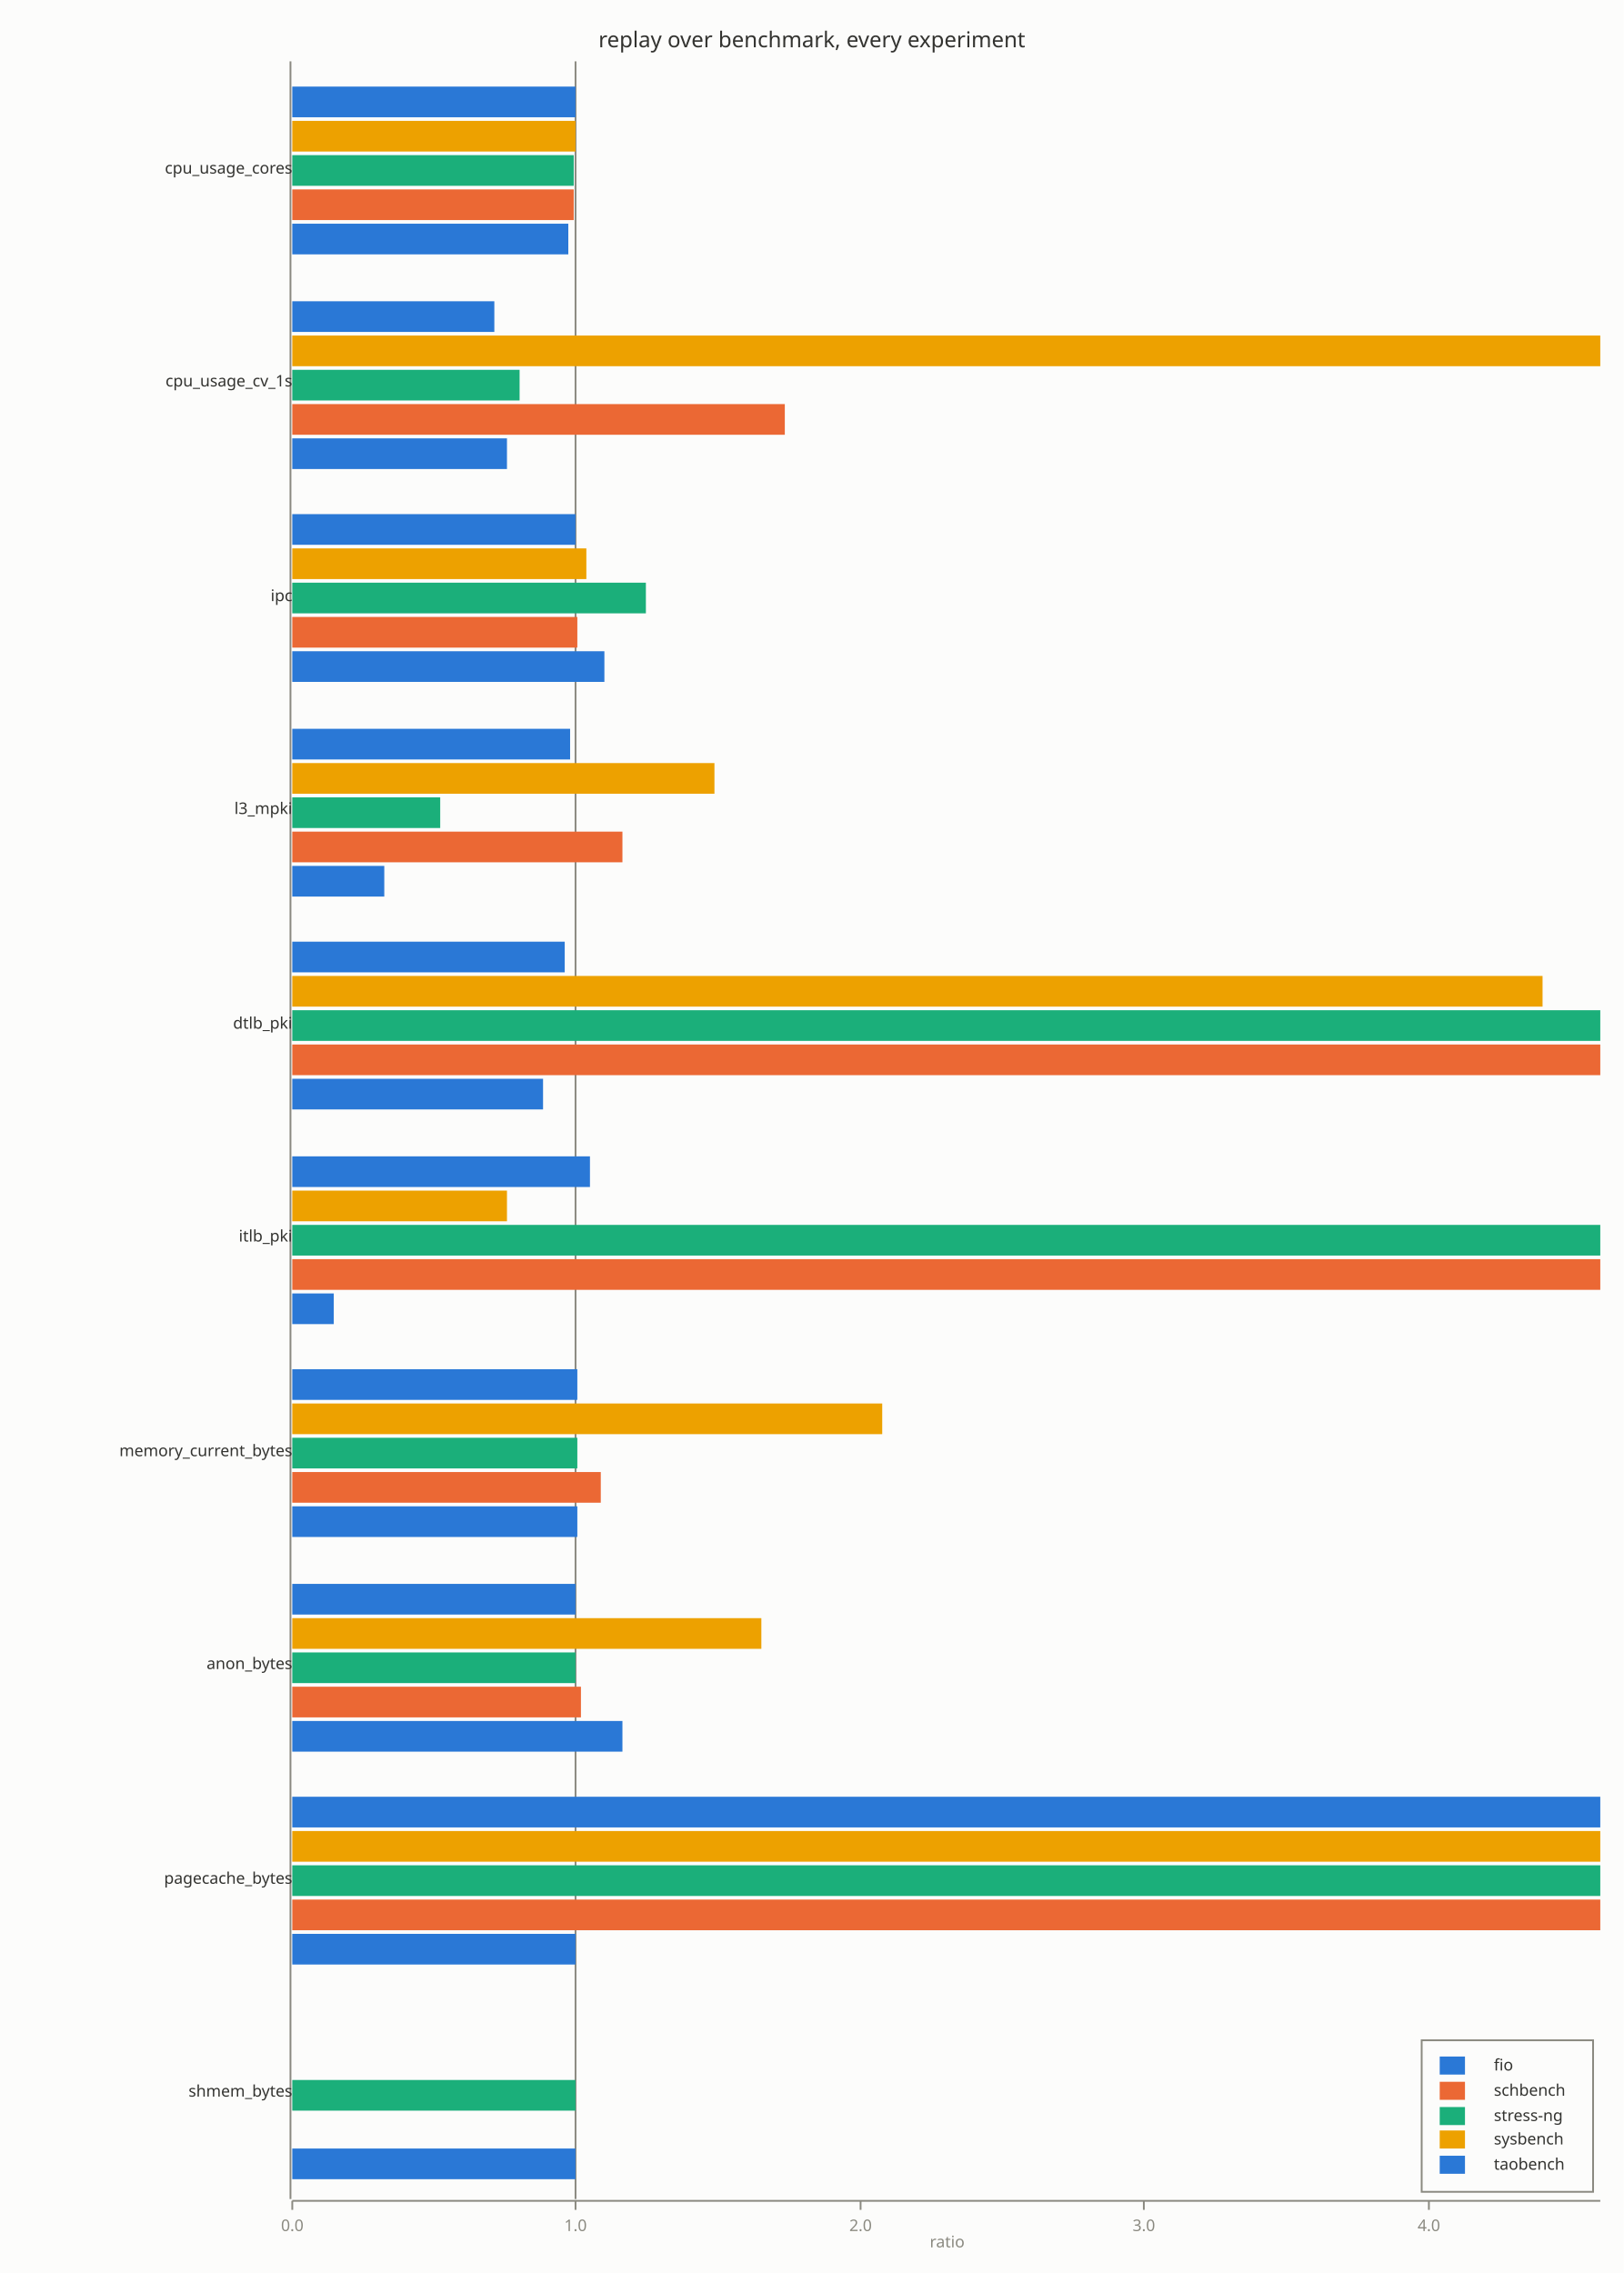
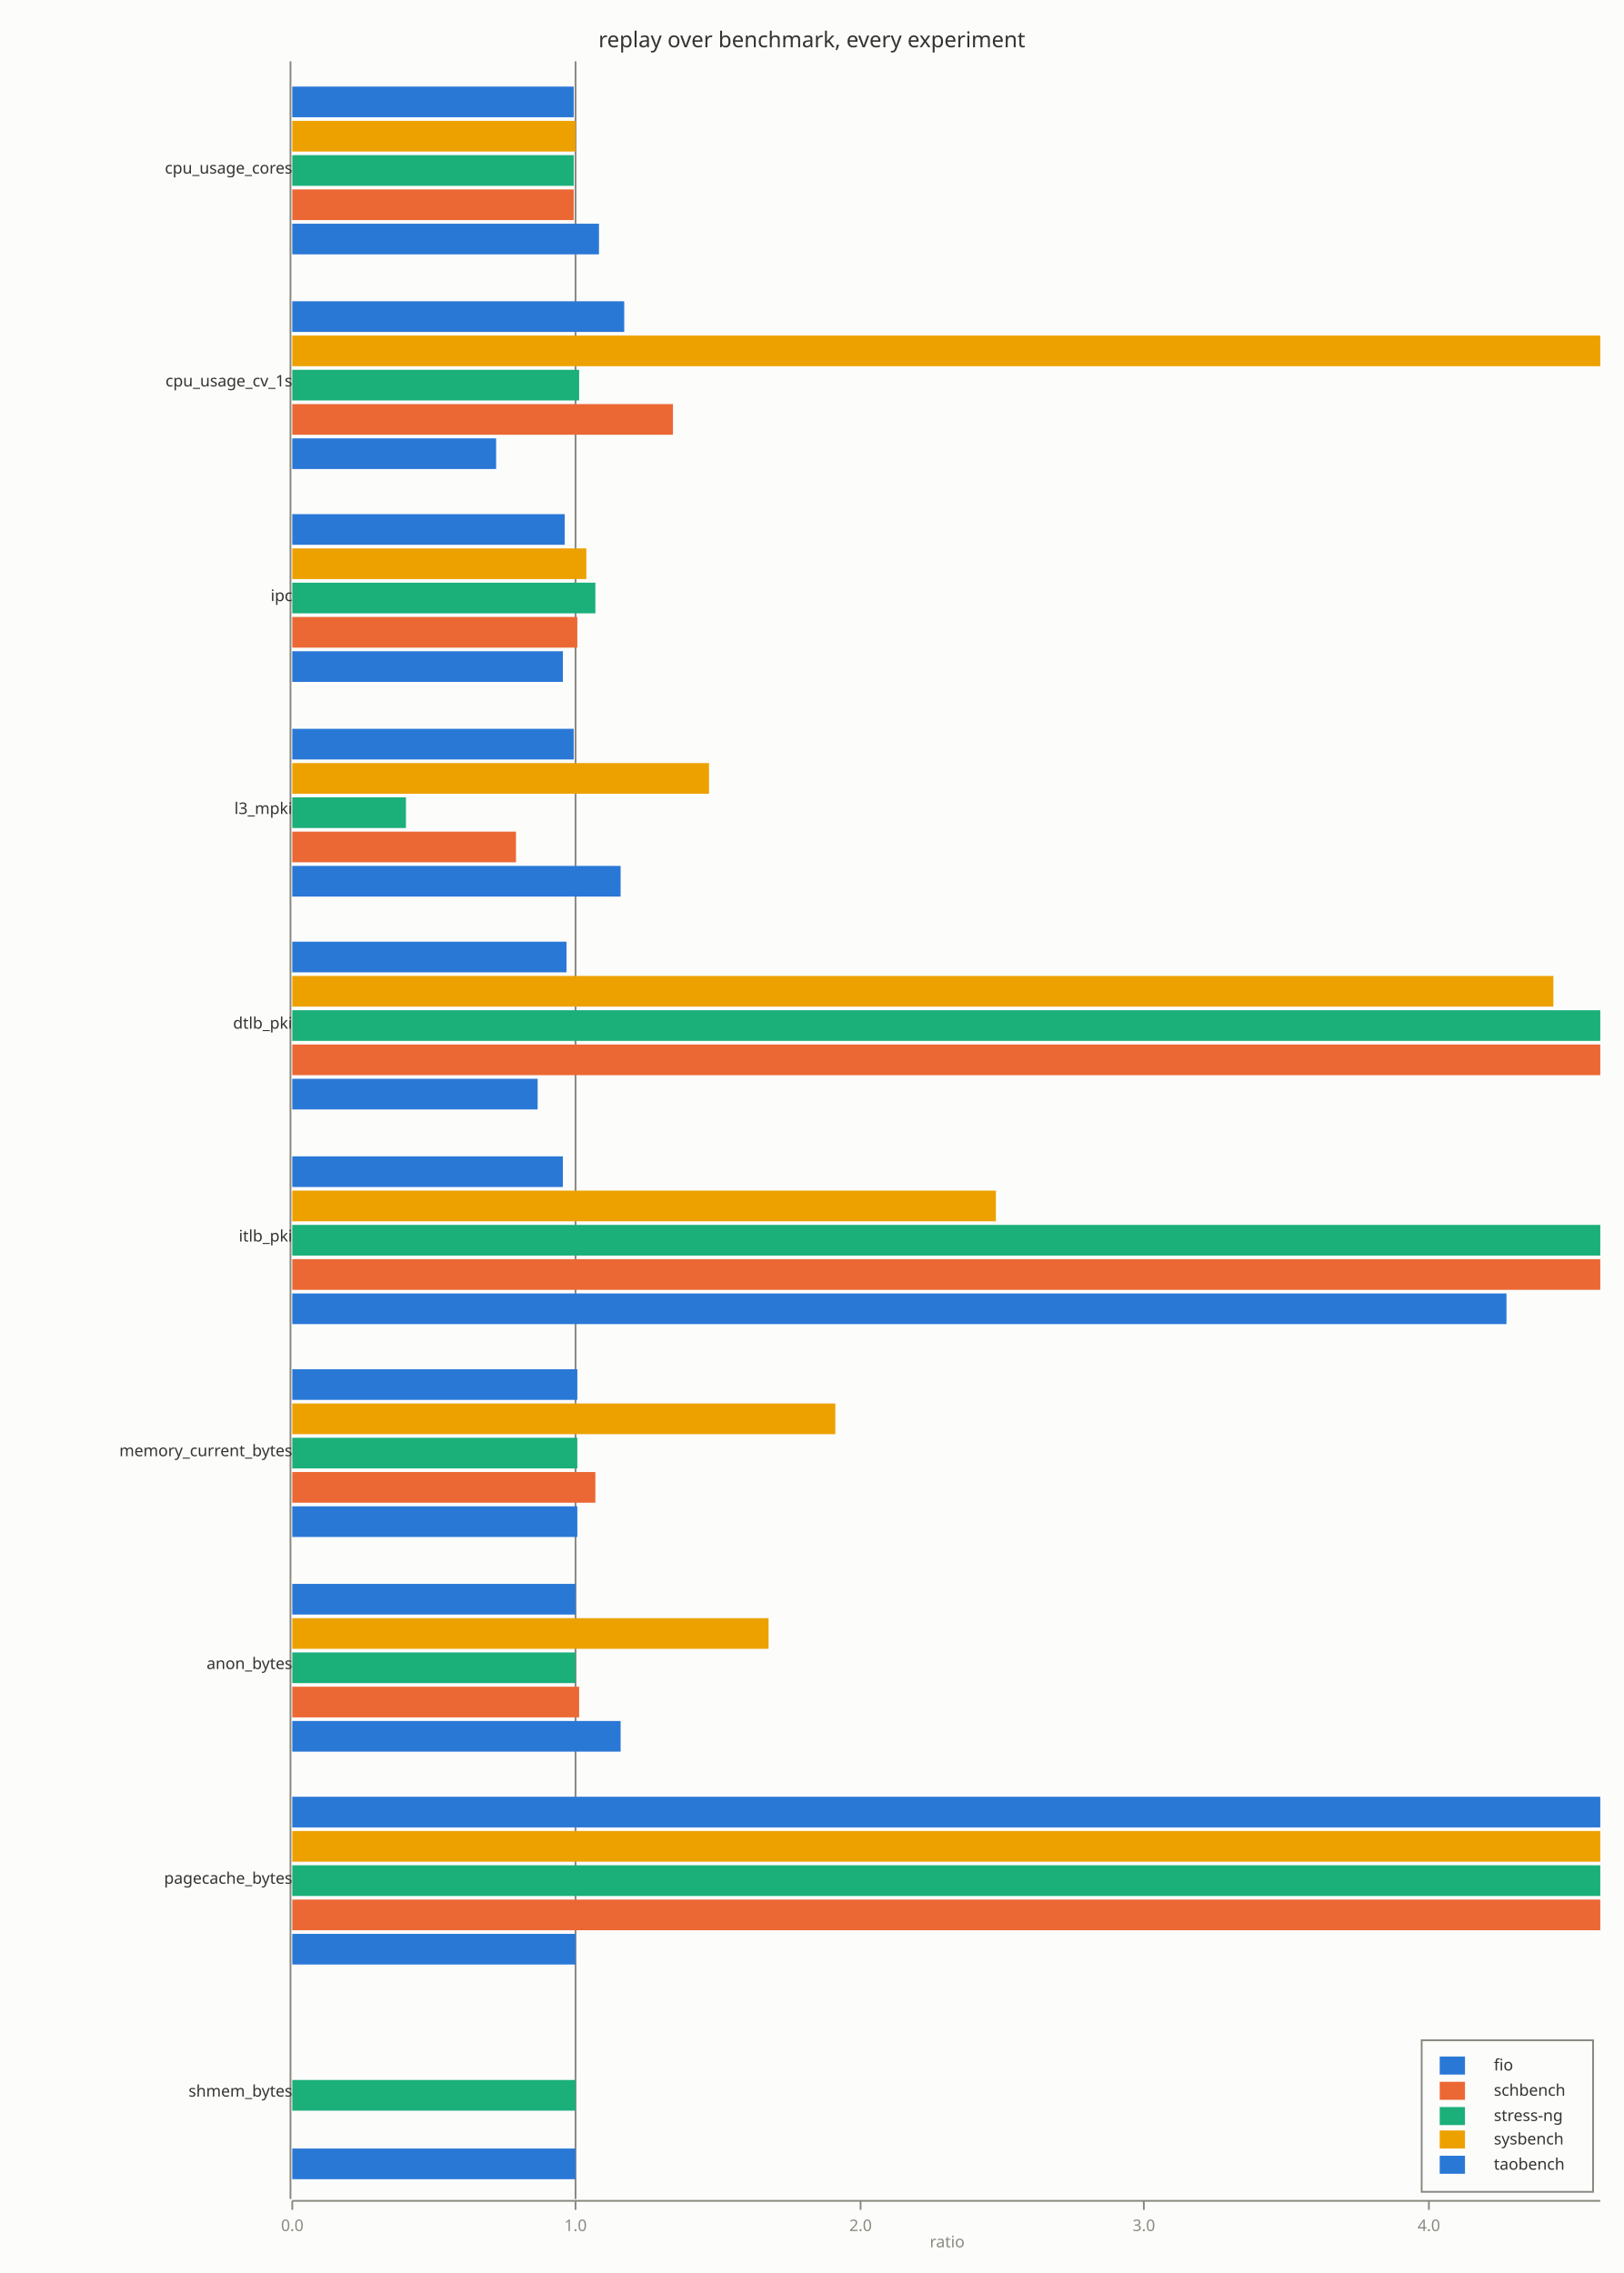
<svg xmlns="http://www.w3.org/2000/svg" width="900" height="1260" viewBox="0 0 900 1260">
  <rect x="0" y="0" width="900" height="1260" opacity="1" fill="#FCFCFB" stroke="none" />
  <text x="450" y="17" dy="0.76em" text-anchor="middle" font-family="sans-serif" font-size="12.097" opacity="1" fill="#333330">
replay over benchmark, every experiment
</text>
  <text x="525" y="1248" dy="-0.5ex" text-anchor="middle" font-family="sans-serif" font-size="8.871" opacity="1" fill="#8A8980">
ratio
</text>
  <polyline fill="none" opacity="1" stroke="#8A8980" stroke-width="1" points="161,34 161,1219 " />
  <polyline fill="none" opacity="1" stroke="#8A8980" stroke-width="1" points="162,1220 887,1220 " />
  <text x="162" y="1230" dy="0.76em" text-anchor="middle" font-family="sans-serif" font-size="8.871" opacity="1" fill="#8A8980">
0.0
</text>
  <polyline fill="none" opacity="1" stroke="#8A8980" stroke-width="1" points="162,1220 162,1225 " />
  <text x="319" y="1230" dy="0.76em" text-anchor="middle" font-family="sans-serif" font-size="8.871" opacity="1" fill="#8A8980">
1.0
</text>
  <polyline fill="none" opacity="1" stroke="#8A8980" stroke-width="1" points="319,1220 319,1225 " />
  <text x="477" y="1230" dy="0.76em" text-anchor="middle" font-family="sans-serif" font-size="8.871" opacity="1" fill="#8A8980">
2.0
</text>
  <polyline fill="none" opacity="1" stroke="#8A8980" stroke-width="1" points="477,1220 477,1225 " />
  <text x="634" y="1230" dy="0.76em" text-anchor="middle" font-family="sans-serif" font-size="8.871" opacity="1" fill="#8A8980">
3.0
</text>
  <polyline fill="none" opacity="1" stroke="#8A8980" stroke-width="1" points="634,1220 634,1225 " />
  <text x="792" y="1230" dy="0.76em" text-anchor="middle" font-family="sans-serif" font-size="8.871" opacity="1" fill="#8A8980">
4.0
</text>
  <polyline fill="none" opacity="1" stroke="#8A8980" stroke-width="1" points="792,1220 792,1225 " />
  <polyline fill="none" opacity="1" stroke="#8A8980" stroke-width="1" points="319,1219 319,34 " />
-   <rect x="162" y="124" width="153" height="17" opacity="1" fill="#2A78D6" stroke="none" />
-   <rect x="162" y="243" width="119" height="17" opacity="1" fill="#2A78D6" stroke="none" />
-   <rect x="162" y="361" width="173" height="17" opacity="1" fill="#2A78D6" stroke="none" />
-   <rect x="162" y="480" width="51" height="17" opacity="1" fill="#2A78D6" stroke="none" />
-   <rect x="162" y="598" width="139" height="17" opacity="1" fill="#2A78D6" stroke="none" />
-   <rect x="162" y="717" width="23" height="17" opacity="1" fill="#2A78D6" stroke="none" />
+   <rect x="162" y="124" width="170" height="17" opacity="1" fill="#2A78D6" stroke="none" />
+   <rect x="162" y="243" width="113" height="17" opacity="1" fill="#2A78D6" stroke="none" />
+   <rect x="162" y="361" width="150" height="17" opacity="1" fill="#2A78D6" stroke="none" />
+   <rect x="162" y="480" width="182" height="17" opacity="1" fill="#2A78D6" stroke="none" />
+   <rect x="162" y="598" width="136" height="17" opacity="1" fill="#2A78D6" stroke="none" />
+   <rect x="162" y="717" width="673" height="17" opacity="1" fill="#2A78D6" stroke="none" />
  <rect x="162" y="835" width="158" height="17" opacity="1" fill="#2A78D6" stroke="none" />
-   <rect x="162" y="954" width="183" height="17" opacity="1" fill="#2A78D6" stroke="none" />
+   <rect x="162" y="954" width="182" height="17" opacity="1" fill="#2A78D6" stroke="none" />
  <rect x="162" y="1072" width="157" height="17" opacity="1" fill="#2A78D6" stroke="none" />
  <rect x="162" y="1191" width="157" height="17" opacity="1" fill="#2A78D6" stroke="none" />
  <rect x="162" y="105" width="156" height="17" opacity="1" fill="#EB6834" stroke="none" />
-   <rect x="162" y="224" width="273" height="17" opacity="1" fill="#EB6834" stroke="none" />
+   <rect x="162" y="224" width="211" height="17" opacity="1" fill="#EB6834" stroke="none" />
  <rect x="162" y="342" width="158" height="17" opacity="1" fill="#EB6834" stroke="none" />
-   <rect x="162" y="461" width="183" height="17" opacity="1" fill="#EB6834" stroke="none" />
+   <rect x="162" y="461" width="124" height="17" opacity="1" fill="#EB6834" stroke="none" />
  <rect x="162" y="579" width="725" height="17" opacity="1" fill="#EB6834" stroke="none" />
  <rect x="162" y="698" width="725" height="17" opacity="1" fill="#EB6834" stroke="none" />
-   <rect x="162" y="816" width="171" height="17" opacity="1" fill="#EB6834" stroke="none" />
-   <rect x="162" y="935" width="160" height="17" opacity="1" fill="#EB6834" stroke="none" />
+   <rect x="162" y="816" width="168" height="17" opacity="1" fill="#EB6834" stroke="none" />
+   <rect x="162" y="935" width="159" height="17" opacity="1" fill="#EB6834" stroke="none" />
  <rect x="162" y="1053" width="725" height="17" opacity="1" fill="#EB6834" stroke="none" />
  <rect x="162" y="86" width="156" height="17" opacity="1" fill="#1BAF7A" stroke="none" />
-   <rect x="162" y="205" width="126" height="17" opacity="1" fill="#1BAF7A" stroke="none" />
-   <rect x="162" y="323" width="196" height="17" opacity="1" fill="#1BAF7A" stroke="none" />
-   <rect x="162" y="442" width="82" height="17" opacity="1" fill="#1BAF7A" stroke="none" />
+   <rect x="162" y="205" width="159" height="17" opacity="1" fill="#1BAF7A" stroke="none" />
+   <rect x="162" y="323" width="168" height="17" opacity="1" fill="#1BAF7A" stroke="none" />
+   <rect x="162" y="442" width="63" height="17" opacity="1" fill="#1BAF7A" stroke="none" />
  <rect x="162" y="560" width="725" height="17" opacity="1" fill="#1BAF7A" stroke="none" />
  <rect x="162" y="679" width="725" height="17" opacity="1" fill="#1BAF7A" stroke="none" />
  <rect x="162" y="797" width="158" height="17" opacity="1" fill="#1BAF7A" stroke="none" />
  <rect x="162" y="916" width="157" height="17" opacity="1" fill="#1BAF7A" stroke="none" />
  <rect x="162" y="1034" width="725" height="17" opacity="1" fill="#1BAF7A" stroke="none" />
  <rect x="162" y="1153" width="157" height="17" opacity="1" fill="#1BAF7A" stroke="none" />
  <rect x="162" y="67" width="157" height="17" opacity="1" fill="#EDA100" stroke="none" />
  <rect x="162" y="186" width="725" height="17" opacity="1" fill="#EDA100" stroke="none" />
  <rect x="162" y="304" width="163" height="17" opacity="1" fill="#EDA100" stroke="none" />
-   <rect x="162" y="423" width="234" height="17" opacity="1" fill="#EDA100" stroke="none" />
-   <rect x="162" y="541" width="693" height="17" opacity="1" fill="#EDA100" stroke="none" />
-   <rect x="162" y="660" width="119" height="17" opacity="1" fill="#EDA100" stroke="none" />
-   <rect x="162" y="778" width="327" height="17" opacity="1" fill="#EDA100" stroke="none" />
-   <rect x="162" y="897" width="260" height="17" opacity="1" fill="#EDA100" stroke="none" />
+   <rect x="162" y="423" width="231" height="17" opacity="1" fill="#EDA100" stroke="none" />
+   <rect x="162" y="541" width="699" height="17" opacity="1" fill="#EDA100" stroke="none" />
+   <rect x="162" y="660" width="390" height="17" opacity="1" fill="#EDA100" stroke="none" />
+   <rect x="162" y="778" width="301" height="17" opacity="1" fill="#EDA100" stroke="none" />
+   <rect x="162" y="897" width="264" height="17" opacity="1" fill="#EDA100" stroke="none" />
  <rect x="162" y="1015" width="725" height="17" opacity="1" fill="#EDA100" stroke="none" />
-   <rect x="162" y="48" width="157" height="17" opacity="1" fill="#2A78D6" stroke="none" />
-   <rect x="162" y="167" width="112" height="17" opacity="1" fill="#2A78D6" stroke="none" />
-   <rect x="162" y="285" width="157" height="17" opacity="1" fill="#2A78D6" stroke="none" />
-   <rect x="162" y="404" width="154" height="17" opacity="1" fill="#2A78D6" stroke="none" />
-   <rect x="162" y="522" width="151" height="17" opacity="1" fill="#2A78D6" stroke="none" />
-   <rect x="162" y="641" width="165" height="17" opacity="1" fill="#2A78D6" stroke="none" />
+   <rect x="162" y="48" width="156" height="17" opacity="1" fill="#2A78D6" stroke="none" />
+   <rect x="162" y="167" width="184" height="17" opacity="1" fill="#2A78D6" stroke="none" />
+   <rect x="162" y="285" width="151" height="17" opacity="1" fill="#2A78D6" stroke="none" />
+   <rect x="162" y="404" width="156" height="17" opacity="1" fill="#2A78D6" stroke="none" />
+   <rect x="162" y="522" width="152" height="17" opacity="1" fill="#2A78D6" stroke="none" />
+   <rect x="162" y="641" width="150" height="17" opacity="1" fill="#2A78D6" stroke="none" />
  <rect x="162" y="759" width="158" height="17" opacity="1" fill="#2A78D6" stroke="none" />
  <rect x="162" y="878" width="157" height="17" opacity="1" fill="#2A78D6" stroke="none" />
  <rect x="162" y="996" width="725" height="17" opacity="1" fill="#2A78D6" stroke="none" />
  <text x="162" y="94" dy="0.5ex" text-anchor="end" font-family="sans-serif" font-size="8.871" opacity="1" fill="#333330">
cpu_usage_cores
</text>
  <text x="162" y="212" dy="0.5ex" text-anchor="end" font-family="sans-serif" font-size="8.871" opacity="1" fill="#333330">
cpu_usage_cv_1s
</text>
  <text x="162" y="331" dy="0.5ex" text-anchor="end" font-family="sans-serif" font-size="8.871" opacity="1" fill="#333330">
ipc
</text>
  <text x="162" y="449" dy="0.5ex" text-anchor="end" font-family="sans-serif" font-size="8.871" opacity="1" fill="#333330">
l3_mpki
</text>
  <text x="162" y="568" dy="0.5ex" text-anchor="end" font-family="sans-serif" font-size="8.871" opacity="1" fill="#333330">
dtlb_pki
</text>
  <text x="162" y="686" dy="0.5ex" text-anchor="end" font-family="sans-serif" font-size="8.871" opacity="1" fill="#333330">
itlb_pki
</text>
  <text x="162" y="805" dy="0.5ex" text-anchor="end" font-family="sans-serif" font-size="8.871" opacity="1" fill="#333330">
memory_current_bytes
</text>
  <text x="162" y="923" dy="0.5ex" text-anchor="end" font-family="sans-serif" font-size="8.871" opacity="1" fill="#333330">
anon_bytes
</text>
  <text x="162" y="1042" dy="0.5ex" text-anchor="end" font-family="sans-serif" font-size="8.871" opacity="1" fill="#333330">
pagecache_bytes
</text>
  <text x="162" y="1160" dy="0.5ex" text-anchor="end" font-family="sans-serif" font-size="8.871" opacity="1" fill="#333330">
shmem_bytes
</text>
  <rect x="788" y="1131" width="95" height="84" opacity="1" fill="#FCFCFB" stroke="none" />
  <rect x="788" y="1131" width="95" height="84" opacity="1" fill="none" stroke="#8A8980" />
  <text x="828" y="1141" dy="0.76em" text-anchor="start" font-family="sans-serif" font-size="8.871" opacity="1" fill="#333330">
fio
</text>
  <text x="828" y="1155" dy="0.76em" text-anchor="start" font-family="sans-serif" font-size="8.871" opacity="1" fill="#333330">
schbench
</text>
  <text x="828" y="1169" dy="0.76em" text-anchor="start" font-family="sans-serif" font-size="8.871" opacity="1" fill="#333330">
stress-ng
</text>
  <text x="828" y="1182" dy="0.76em" text-anchor="start" font-family="sans-serif" font-size="8.871" opacity="1" fill="#333330">
sysbench
</text>
  <text x="828" y="1196" dy="0.76em" text-anchor="start" font-family="sans-serif" font-size="8.871" opacity="1" fill="#333330">
taobench
</text>
  <rect x="798" y="1140" width="14" height="10" opacity="1" fill="#2A78D6" stroke="none" />
  <rect x="798" y="1154" width="14" height="10" opacity="1" fill="#EB6834" stroke="none" />
  <rect x="798" y="1168" width="14" height="10" opacity="1" fill="#1BAF7A" stroke="none" />
  <rect x="798" y="1181" width="14" height="10" opacity="1" fill="#EDA100" stroke="none" />
  <rect x="798" y="1195" width="14" height="10" opacity="1" fill="#2A78D6" stroke="none" />
</svg>
